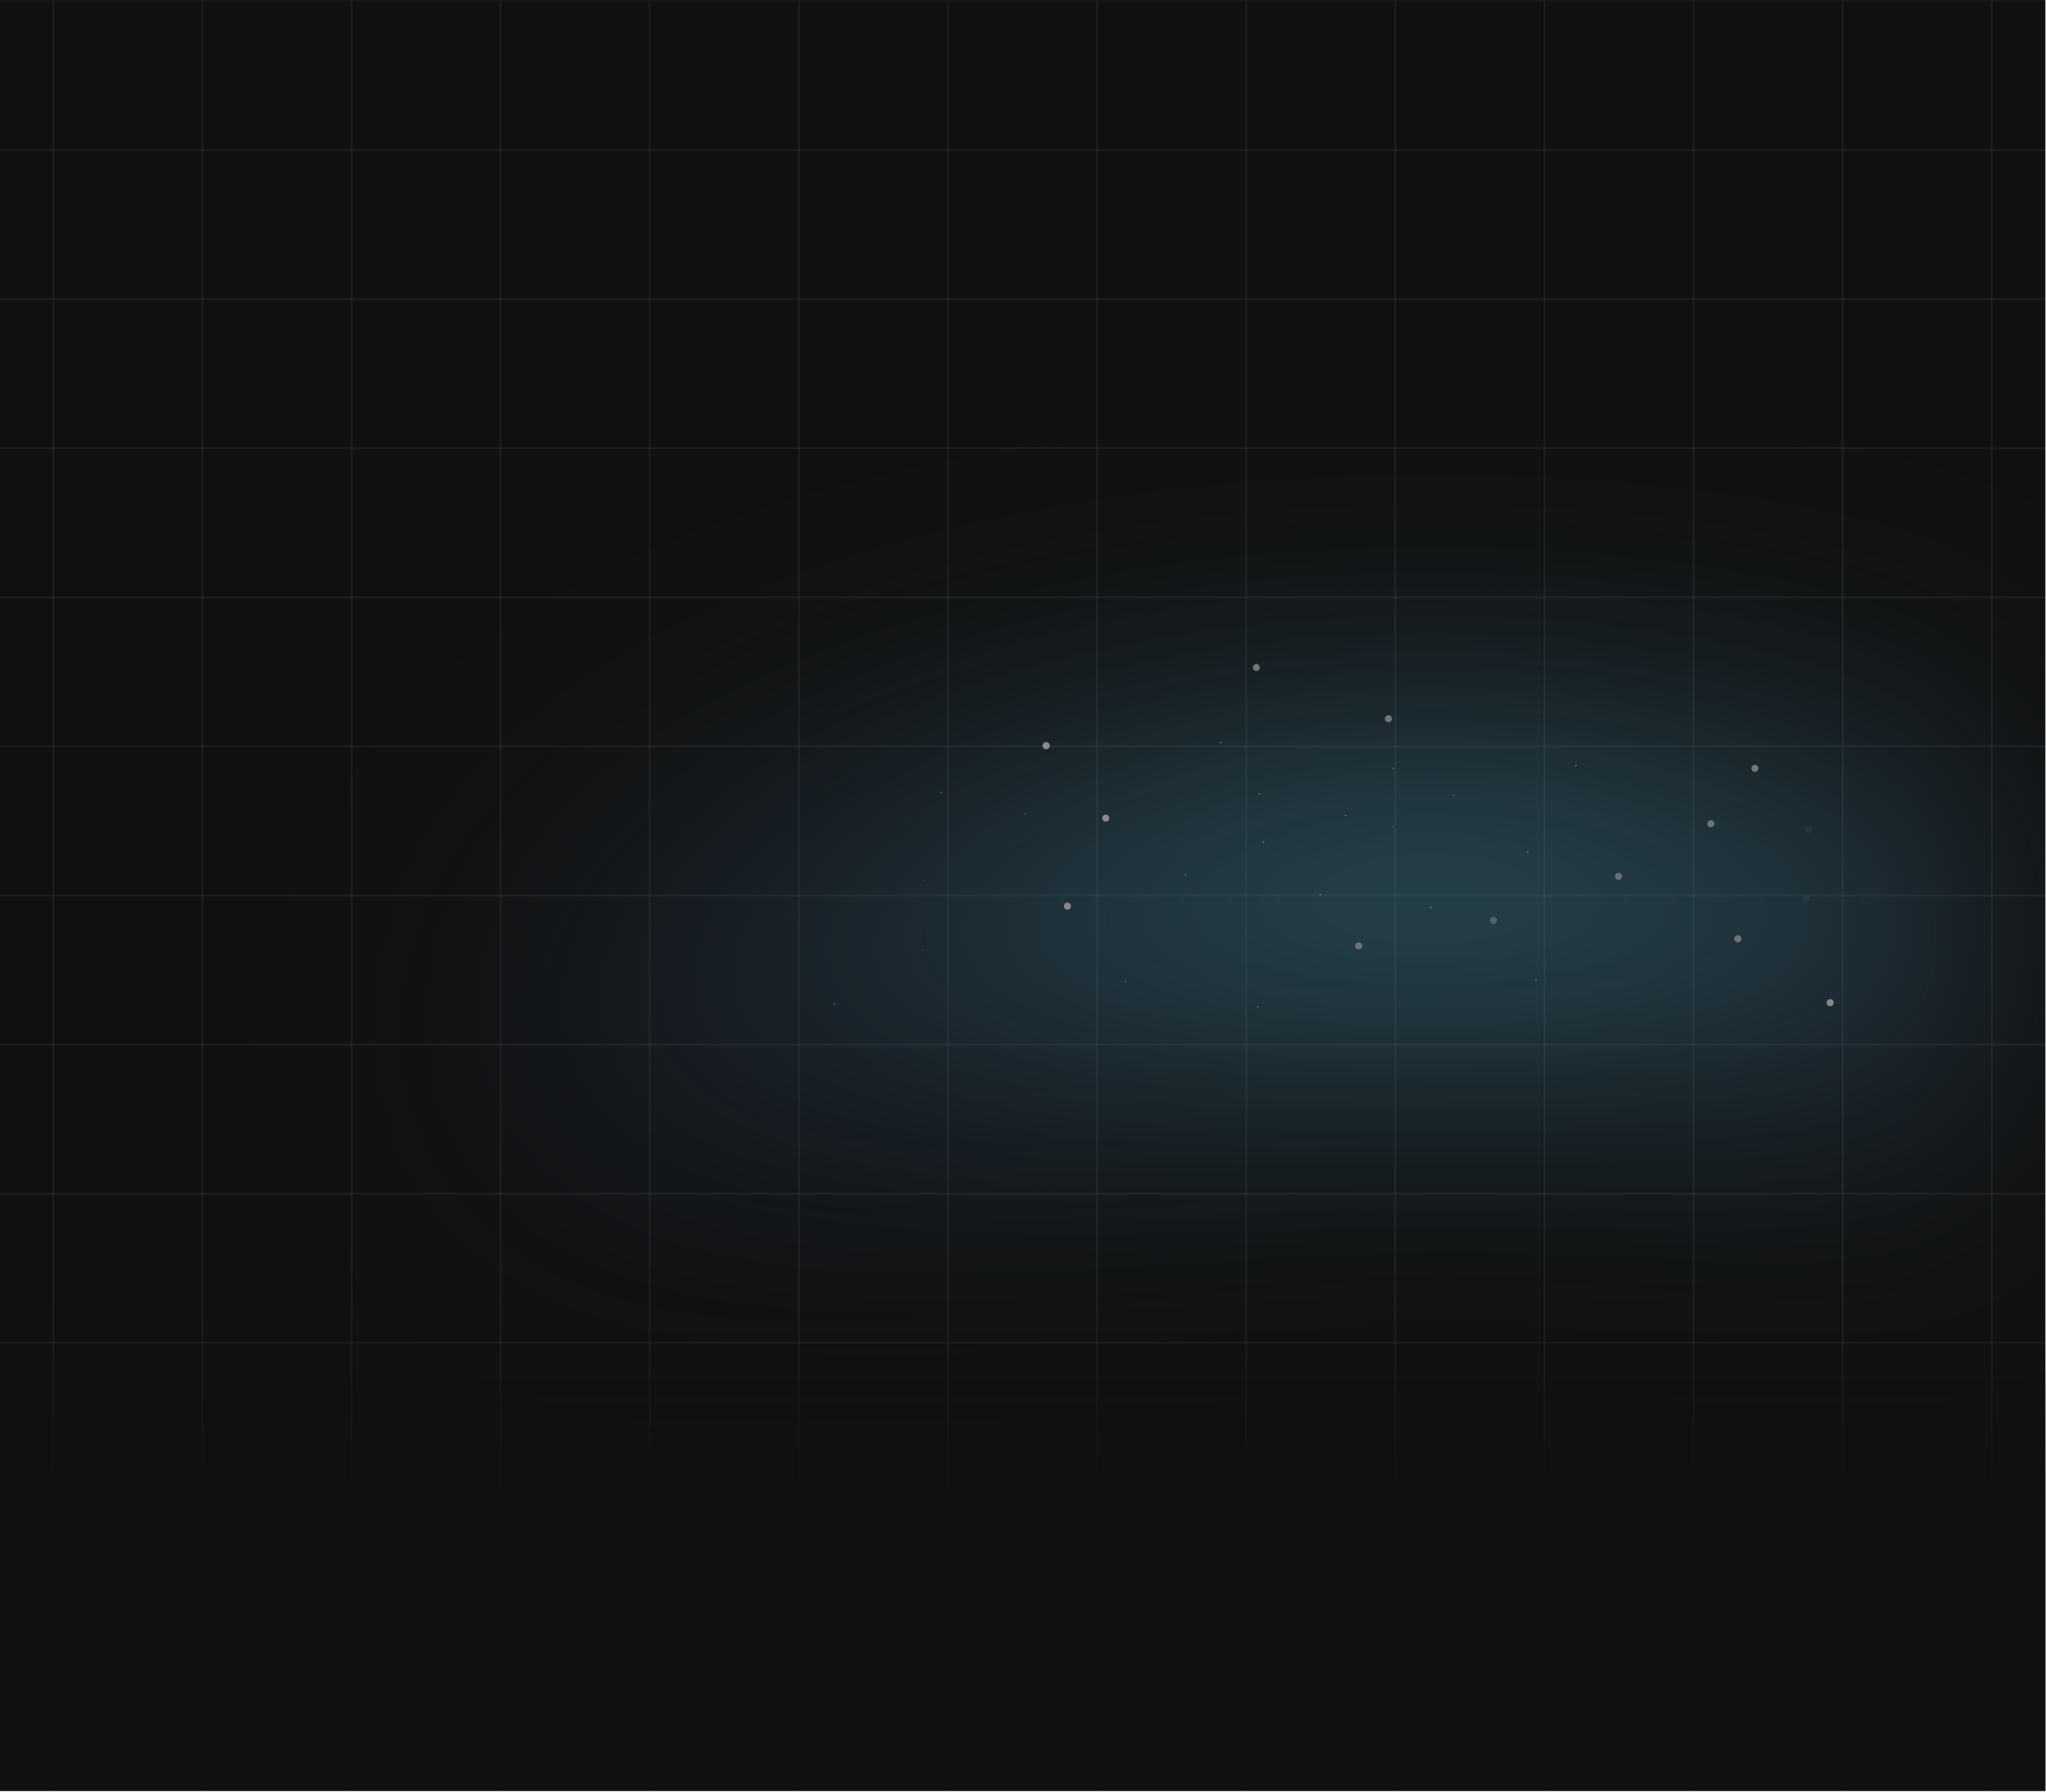
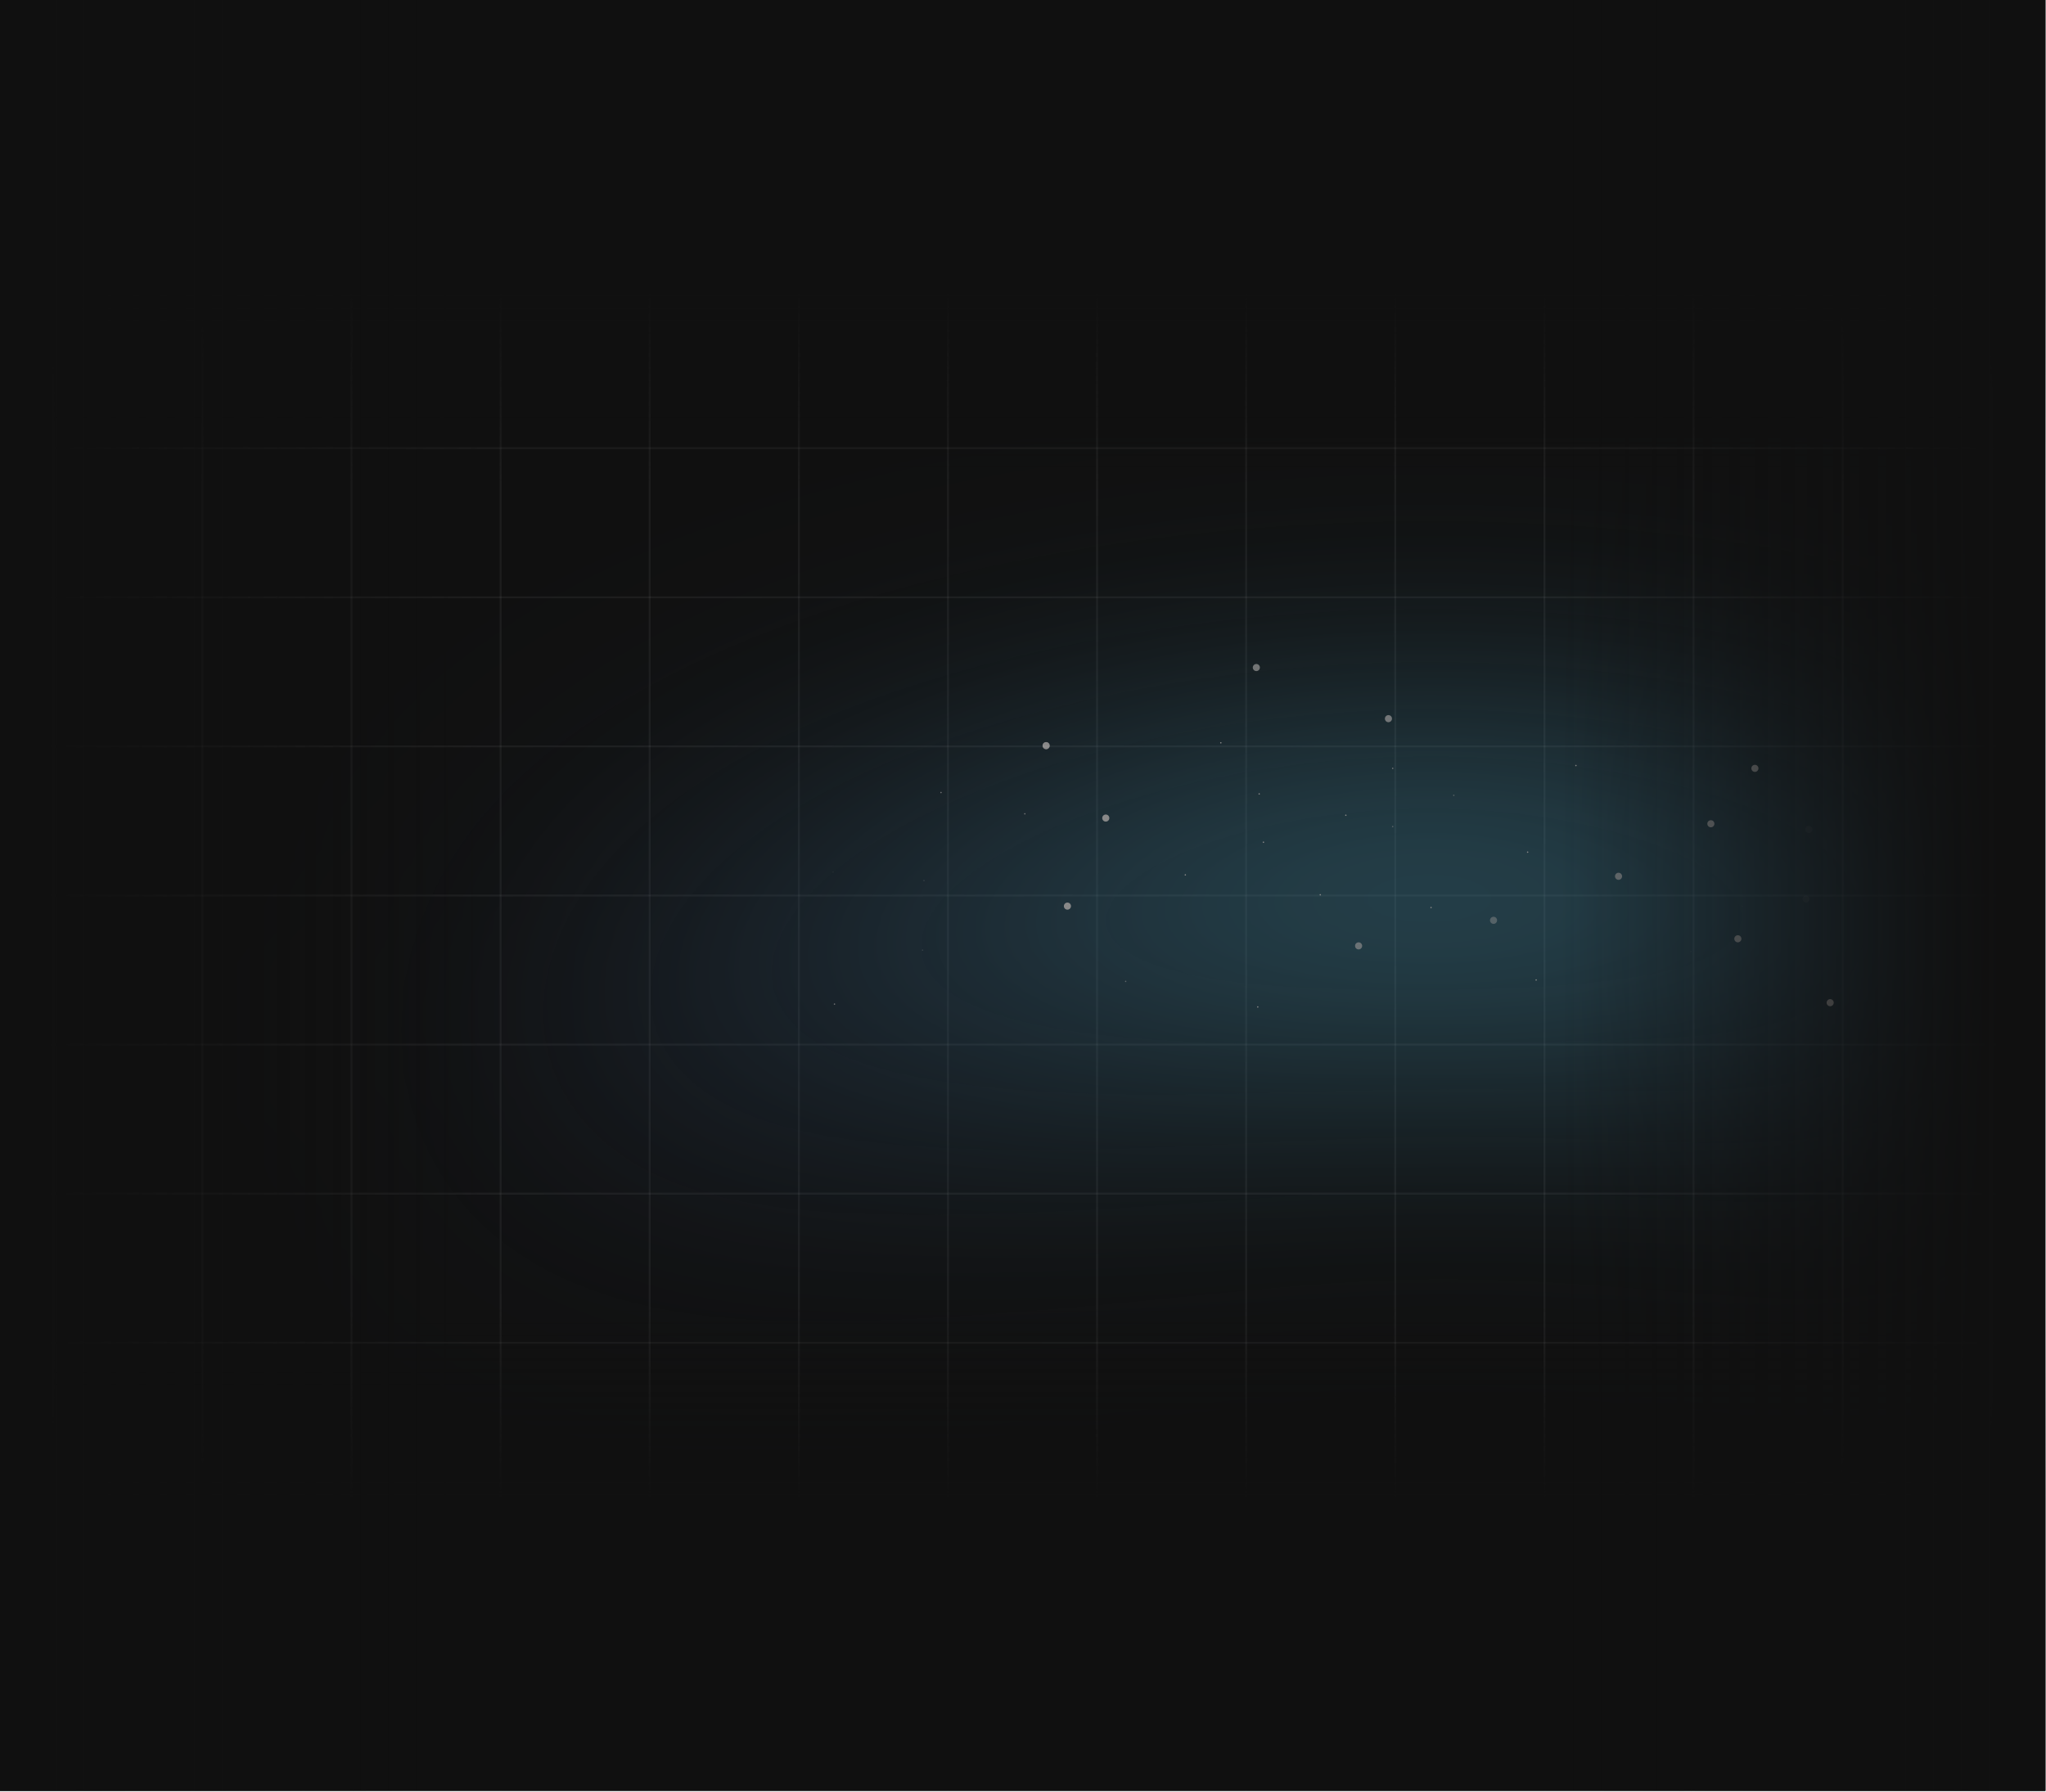
<svg xmlns="http://www.w3.org/2000/svg" width="1790" height="1568" viewBox="0 0 1790 1568" fill="none">
  <g clip-path="url(#clip0_102_285)">
    <rect width="1789.44" height="1567" fill="#101010" />
    <rect x="-83.867" y="0.826" width="130.458" height="130.458" stroke="white" stroke-opacity="0.03" stroke-width="1.651" />
    <rect x="46.591" y="0.826" width="130.458" height="130.458" stroke="white" stroke-opacity="0.03" stroke-width="1.651" />
    <rect x="177.049" y="0.826" width="130.458" height="130.458" stroke="white" stroke-opacity="0.03" stroke-width="1.651" />
    <rect x="307.507" y="0.826" width="130.458" height="130.458" stroke="white" stroke-opacity="0.03" stroke-width="1.651" />
    <rect x="437.965" y="0.826" width="130.458" height="130.458" stroke="white" stroke-opacity="0.03" stroke-width="1.651" />
    <rect x="568.424" y="0.826" width="130.458" height="130.458" stroke="white" stroke-opacity="0.03" stroke-width="1.651" />
    <rect x="698.882" y="0.826" width="130.458" height="130.458" stroke="white" stroke-opacity="0.03" stroke-width="1.651" />
    <rect x="829.34" y="0.826" width="130.458" height="130.458" stroke="white" stroke-opacity="0.03" stroke-width="1.651" />
    <rect x="959.798" y="0.826" width="130.458" height="130.458" stroke="white" stroke-opacity="0.03" stroke-width="1.651" />
    <rect x="1090.26" y="0.826" width="130.458" height="130.458" stroke="white" stroke-opacity="0.03" stroke-width="1.651" />
    <rect x="1220.71" y="0.826" width="130.458" height="130.458" stroke="white" stroke-opacity="0.03" stroke-width="1.651" />
    <rect x="1351.17" y="0.826" width="130.458" height="130.458" stroke="white" stroke-opacity="0.03" stroke-width="1.651" />
    <rect x="1481.63" y="0.826" width="130.458" height="130.458" stroke="white" stroke-opacity="0.03" stroke-width="1.651" />
    <rect x="1612.09" y="0.826" width="130.458" height="130.458" stroke="white" stroke-opacity="0.03" stroke-width="1.651" />
    <rect x="1742.55" y="0.826" width="130.458" height="130.458" stroke="white" stroke-opacity="0.03" stroke-width="1.651" />
    <rect x="-83.867" y="131.284" width="130.458" height="130.458" stroke="white" stroke-opacity="0.03" stroke-width="1.651" />
    <rect x="46.591" y="131.284" width="130.458" height="130.458" stroke="white" stroke-opacity="0.03" stroke-width="1.651" />
    <rect x="177.049" y="131.284" width="130.458" height="130.458" stroke="white" stroke-opacity="0.03" stroke-width="1.651" />
    <rect x="307.507" y="131.284" width="130.458" height="130.458" stroke="white" stroke-opacity="0.03" stroke-width="1.651" />
    <rect x="437.965" y="131.284" width="130.458" height="130.458" stroke="white" stroke-opacity="0.03" stroke-width="1.651" />
    <rect x="568.423" y="131.284" width="130.458" height="130.458" stroke="white" stroke-opacity="0.03" stroke-width="1.651" />
    <rect x="698.882" y="131.284" width="130.458" height="130.458" stroke="white" stroke-opacity="0.03" stroke-width="1.651" />
    <rect x="829.34" y="131.284" width="130.458" height="130.458" stroke="white" stroke-opacity="0.03" stroke-width="1.651" />
    <rect x="959.798" y="131.284" width="130.458" height="130.458" stroke="white" stroke-opacity="0.03" stroke-width="1.651" />
    <rect x="1090.26" y="131.284" width="130.458" height="130.458" stroke="white" stroke-opacity="0.03" stroke-width="1.651" />
    <rect x="1220.71" y="131.284" width="130.458" height="130.458" stroke="white" stroke-opacity="0.03" stroke-width="1.651" />
    <rect x="1351.17" y="131.284" width="130.458" height="130.458" stroke="white" stroke-opacity="0.03" stroke-width="1.651" />
    <rect x="1481.63" y="131.284" width="130.458" height="130.458" stroke="white" stroke-opacity="0.03" stroke-width="1.651" />
    <rect x="1612.09" y="131.284" width="130.458" height="130.458" stroke="white" stroke-opacity="0.03" stroke-width="1.651" />
    <rect x="1742.55" y="131.284" width="130.458" height="130.458" stroke="white" stroke-opacity="0.03" stroke-width="1.651" />
    <rect x="-83.867" y="261.742" width="130.458" height="130.458" stroke="white" stroke-opacity="0.03" stroke-width="1.651" />
    <rect x="46.591" y="261.742" width="130.458" height="130.458" stroke="white" stroke-opacity="0.03" stroke-width="1.651" />
    <rect x="177.049" y="261.742" width="130.458" height="130.458" stroke="white" stroke-opacity="0.03" stroke-width="1.651" />
    <rect x="307.507" y="261.742" width="130.458" height="130.458" stroke="white" stroke-opacity="0.03" stroke-width="1.651" />
    <rect x="437.965" y="261.742" width="130.458" height="130.458" stroke="white" stroke-opacity="0.03" stroke-width="1.651" />
    <rect x="568.423" y="261.742" width="130.458" height="130.458" stroke="white" stroke-opacity="0.03" stroke-width="1.651" />
    <rect x="698.882" y="261.742" width="130.458" height="130.458" stroke="white" stroke-opacity="0.03" stroke-width="1.651" />
    <rect x="829.34" y="261.742" width="130.458" height="130.458" stroke="white" stroke-opacity="0.03" stroke-width="1.651" />
    <rect x="959.798" y="261.742" width="130.458" height="130.458" stroke="white" stroke-opacity="0.03" stroke-width="1.651" />
    <rect x="1090.26" y="261.742" width="130.458" height="130.458" stroke="white" stroke-opacity="0.03" stroke-width="1.651" />
    <rect x="1220.71" y="261.742" width="130.458" height="130.458" stroke="white" stroke-opacity="0.03" stroke-width="1.651" />
    <rect x="1351.17" y="261.742" width="130.458" height="130.458" stroke="white" stroke-opacity="0.03" stroke-width="1.651" />
    <rect x="1481.63" y="261.742" width="130.458" height="130.458" stroke="white" stroke-opacity="0.03" stroke-width="1.651" />
    <rect x="1612.09" y="261.742" width="130.458" height="130.458" stroke="white" stroke-opacity="0.03" stroke-width="1.651" />
    <rect x="1742.55" y="261.742" width="130.458" height="130.458" stroke="white" stroke-opacity="0.03" stroke-width="1.651" />
    <rect x="-83.867" y="392.2" width="130.458" height="130.458" stroke="white" stroke-opacity="0.03" stroke-width="1.651" />
    <rect x="46.591" y="392.2" width="130.458" height="130.458" stroke="white" stroke-opacity="0.03" stroke-width="1.651" />
    <rect x="177.049" y="392.2" width="130.458" height="130.458" stroke="white" stroke-opacity="0.03" stroke-width="1.651" />
    <rect x="307.507" y="392.2" width="130.458" height="130.458" stroke="white" stroke-opacity="0.03" stroke-width="1.651" />
    <rect x="437.965" y="392.2" width="130.458" height="130.458" stroke="white" stroke-opacity="0.03" stroke-width="1.651" />
    <rect x="568.423" y="392.2" width="130.458" height="130.458" stroke="white" stroke-opacity="0.03" stroke-width="1.651" />
    <rect x="698.882" y="392.2" width="130.458" height="130.458" stroke="white" stroke-opacity="0.03" stroke-width="1.651" />
    <rect x="829.34" y="392.2" width="130.458" height="130.458" stroke="white" stroke-opacity="0.03" stroke-width="1.651" />
    <rect x="959.798" y="392.2" width="130.458" height="130.458" stroke="white" stroke-opacity="0.03" stroke-width="1.651" />
    <rect x="1090.26" y="392.2" width="130.458" height="130.458" stroke="white" stroke-opacity="0.03" stroke-width="1.651" />
    <rect x="1220.71" y="392.2" width="130.458" height="130.458" stroke="white" stroke-opacity="0.03" stroke-width="1.651" />
    <rect x="1351.17" y="392.2" width="130.458" height="130.458" stroke="white" stroke-opacity="0.03" stroke-width="1.651" />
    <rect x="1481.63" y="392.2" width="130.458" height="130.458" stroke="white" stroke-opacity="0.03" stroke-width="1.651" />
    <rect x="1612.09" y="392.2" width="130.458" height="130.458" stroke="white" stroke-opacity="0.03" stroke-width="1.651" />
    <rect x="1742.55" y="392.2" width="130.458" height="130.458" stroke="white" stroke-opacity="0.03" stroke-width="1.651" />
    <rect x="-83.867" y="522.658" width="130.458" height="130.458" stroke="white" stroke-opacity="0.03" stroke-width="1.651" />
    <rect x="46.591" y="522.658" width="130.458" height="130.458" stroke="white" stroke-opacity="0.03" stroke-width="1.651" />
    <rect x="177.049" y="522.658" width="130.458" height="130.458" stroke="white" stroke-opacity="0.03" stroke-width="1.651" />
    <rect x="307.507" y="522.658" width="130.458" height="130.458" stroke="white" stroke-opacity="0.03" stroke-width="1.651" />
    <rect x="437.965" y="522.658" width="130.458" height="130.458" stroke="white" stroke-opacity="0.03" stroke-width="1.651" />
    <rect x="568.423" y="522.658" width="130.458" height="130.458" stroke="white" stroke-opacity="0.03" stroke-width="1.651" />
    <rect x="698.882" y="522.658" width="130.458" height="130.458" stroke="white" stroke-opacity="0.03" stroke-width="1.651" />
    <rect x="829.34" y="522.658" width="130.458" height="130.458" stroke="white" stroke-opacity="0.03" stroke-width="1.651" />
    <rect x="959.798" y="522.658" width="130.458" height="130.458" stroke="white" stroke-opacity="0.03" stroke-width="1.651" />
    <rect x="1090.26" y="522.658" width="130.458" height="130.458" stroke="white" stroke-opacity="0.03" stroke-width="1.651" />
    <rect x="1220.71" y="522.658" width="130.458" height="130.458" stroke="white" stroke-opacity="0.03" stroke-width="1.651" />
    <rect x="1351.17" y="522.658" width="130.458" height="130.458" stroke="white" stroke-opacity="0.03" stroke-width="1.651" />
    <rect x="1481.63" y="522.658" width="130.458" height="130.458" stroke="white" stroke-opacity="0.03" stroke-width="1.651" />
    <rect x="1612.09" y="522.658" width="130.458" height="130.458" stroke="white" stroke-opacity="0.03" stroke-width="1.651" />
    <rect x="1742.55" y="522.658" width="130.458" height="130.458" stroke="white" stroke-opacity="0.03" stroke-width="1.651" />
    <rect x="-83.867" y="653.116" width="130.458" height="130.458" stroke="white" stroke-opacity="0.03" stroke-width="1.651" />
    <rect x="46.591" y="653.116" width="130.458" height="130.458" stroke="white" stroke-opacity="0.03" stroke-width="1.651" />
    <rect x="177.049" y="653.116" width="130.458" height="130.458" stroke="white" stroke-opacity="0.03" stroke-width="1.651" />
    <rect x="307.507" y="653.116" width="130.458" height="130.458" stroke="white" stroke-opacity="0.03" stroke-width="1.651" />
    <rect x="437.965" y="653.116" width="130.458" height="130.458" stroke="white" stroke-opacity="0.03" stroke-width="1.651" />
    <rect x="568.423" y="653.116" width="130.458" height="130.458" stroke="white" stroke-opacity="0.03" stroke-width="1.651" />
    <rect x="698.882" y="653.116" width="130.458" height="130.458" stroke="white" stroke-opacity="0.03" stroke-width="1.651" />
    <rect x="829.34" y="653.116" width="130.458" height="130.458" stroke="white" stroke-opacity="0.03" stroke-width="1.651" />
    <rect x="959.798" y="653.116" width="130.458" height="130.458" stroke="white" stroke-opacity="0.03" stroke-width="1.651" />
    <rect x="1090.26" y="653.116" width="130.458" height="130.458" stroke="white" stroke-opacity="0.03" stroke-width="1.651" />
    <rect x="1220.71" y="653.116" width="130.458" height="130.458" stroke="white" stroke-opacity="0.03" stroke-width="1.651" />
    <rect x="1351.17" y="653.116" width="130.458" height="130.458" stroke="white" stroke-opacity="0.03" stroke-width="1.651" />
    <rect x="1481.63" y="653.116" width="130.458" height="130.458" stroke="white" stroke-opacity="0.03" stroke-width="1.651" />
    <rect x="1612.09" y="653.116" width="130.458" height="130.458" stroke="white" stroke-opacity="0.03" stroke-width="1.651" />
    <rect x="1742.55" y="653.116" width="130.458" height="130.458" stroke="white" stroke-opacity="0.03" stroke-width="1.651" />
    <rect x="-83.867" y="783.574" width="130.458" height="130.458" stroke="white" stroke-opacity="0.03" stroke-width="1.651" />
    <rect x="46.591" y="783.574" width="130.458" height="130.458" stroke="white" stroke-opacity="0.03" stroke-width="1.651" />
    <rect x="177.049" y="783.574" width="130.458" height="130.458" stroke="white" stroke-opacity="0.03" stroke-width="1.651" />
    <rect x="307.507" y="783.574" width="130.458" height="130.458" stroke="white" stroke-opacity="0.03" stroke-width="1.651" />
    <rect x="437.965" y="783.574" width="130.458" height="130.458" stroke="white" stroke-opacity="0.03" stroke-width="1.651" />
    <rect x="568.423" y="783.574" width="130.458" height="130.458" stroke="white" stroke-opacity="0.03" stroke-width="1.651" />
    <rect x="698.882" y="783.574" width="130.458" height="130.458" stroke="white" stroke-opacity="0.03" stroke-width="1.651" />
    <rect x="829.34" y="783.574" width="130.458" height="130.458" stroke="white" stroke-opacity="0.03" stroke-width="1.651" />
    <rect x="959.798" y="783.574" width="130.458" height="130.458" stroke="white" stroke-opacity="0.03" stroke-width="1.651" />
    <rect x="1090.26" y="783.574" width="130.458" height="130.458" stroke="white" stroke-opacity="0.03" stroke-width="1.651" />
    <rect x="1220.71" y="783.574" width="130.458" height="130.458" stroke="white" stroke-opacity="0.03" stroke-width="1.651" />
    <rect x="1351.17" y="783.574" width="130.458" height="130.458" stroke="white" stroke-opacity="0.03" stroke-width="1.651" />
    <rect x="1481.63" y="783.574" width="130.458" height="130.458" stroke="white" stroke-opacity="0.03" stroke-width="1.651" />
    <rect x="1612.09" y="783.574" width="130.458" height="130.458" stroke="white" stroke-opacity="0.03" stroke-width="1.651" />
    <rect x="1742.55" y="783.574" width="130.458" height="130.458" stroke="white" stroke-opacity="0.03" stroke-width="1.651" />
    <rect x="-83.867" y="914.032" width="130.458" height="130.458" stroke="white" stroke-opacity="0.03" stroke-width="1.651" />
    <rect x="46.591" y="914.032" width="130.458" height="130.458" stroke="white" stroke-opacity="0.03" stroke-width="1.651" />
    <rect x="177.049" y="914.032" width="130.458" height="130.458" stroke="white" stroke-opacity="0.03" stroke-width="1.651" />
    <rect x="307.507" y="914.032" width="130.458" height="130.458" stroke="white" stroke-opacity="0.03" stroke-width="1.651" />
    <rect x="437.965" y="914.032" width="130.458" height="130.458" stroke="white" stroke-opacity="0.03" stroke-width="1.651" />
    <rect x="568.423" y="914.032" width="130.458" height="130.458" stroke="white" stroke-opacity="0.03" stroke-width="1.651" />
    <rect x="698.882" y="914.032" width="130.458" height="130.458" stroke="white" stroke-opacity="0.03" stroke-width="1.651" />
    <rect x="829.34" y="914.032" width="130.458" height="130.458" stroke="white" stroke-opacity="0.03" stroke-width="1.651" />
    <rect x="959.798" y="914.032" width="130.458" height="130.458" stroke="white" stroke-opacity="0.03" stroke-width="1.651" />
    <rect x="1090.26" y="914.032" width="130.458" height="130.458" stroke="white" stroke-opacity="0.03" stroke-width="1.651" />
    <rect x="1220.71" y="914.032" width="130.458" height="130.458" stroke="white" stroke-opacity="0.03" stroke-width="1.651" />
    <rect x="1351.17" y="914.032" width="130.458" height="130.458" stroke="white" stroke-opacity="0.03" stroke-width="1.651" />
    <rect x="1481.63" y="914.032" width="130.458" height="130.458" stroke="white" stroke-opacity="0.03" stroke-width="1.651" />
    <rect x="1612.09" y="914.032" width="130.458" height="130.458" stroke="white" stroke-opacity="0.03" stroke-width="1.651" />
    <rect x="1742.55" y="914.032" width="130.458" height="130.458" stroke="white" stroke-opacity="0.03" stroke-width="1.651" />
    <rect x="-83.867" y="1044.49" width="130.458" height="130.458" stroke="white" stroke-opacity="0.03" stroke-width="1.651" />
    <rect x="46.591" y="1044.49" width="130.458" height="130.458" stroke="white" stroke-opacity="0.03" stroke-width="1.651" />
    <rect x="177.049" y="1044.49" width="130.458" height="130.458" stroke="white" stroke-opacity="0.03" stroke-width="1.651" />
    <rect x="307.507" y="1044.49" width="130.458" height="130.458" stroke="white" stroke-opacity="0.03" stroke-width="1.651" />
    <rect x="437.965" y="1044.49" width="130.458" height="130.458" stroke="white" stroke-opacity="0.03" stroke-width="1.651" />
    <rect x="568.423" y="1044.49" width="130.458" height="130.458" stroke="white" stroke-opacity="0.03" stroke-width="1.651" />
    <rect x="698.882" y="1044.49" width="130.458" height="130.458" stroke="white" stroke-opacity="0.03" stroke-width="1.651" />
    <rect x="829.34" y="1044.49" width="130.458" height="130.458" stroke="white" stroke-opacity="0.03" stroke-width="1.651" />
    <rect x="959.798" y="1044.49" width="130.458" height="130.458" stroke="white" stroke-opacity="0.03" stroke-width="1.651" />
    <rect x="1090.26" y="1044.49" width="130.458" height="130.458" stroke="white" stroke-opacity="0.03" stroke-width="1.651" />
    <rect x="1220.71" y="1044.49" width="130.458" height="130.458" stroke="white" stroke-opacity="0.03" stroke-width="1.651" />
    <rect x="1351.17" y="1044.49" width="130.458" height="130.458" stroke="white" stroke-opacity="0.03" stroke-width="1.651" />
    <rect x="1481.63" y="1044.49" width="130.458" height="130.458" stroke="white" stroke-opacity="0.03" stroke-width="1.651" />
    <rect x="1612.09" y="1044.49" width="130.458" height="130.458" stroke="white" stroke-opacity="0.03" stroke-width="1.651" />
    <rect x="1742.55" y="1044.49" width="130.458" height="130.458" stroke="white" stroke-opacity="0.03" stroke-width="1.651" />
    <rect x="-83.867" y="1174.95" width="130.458" height="130.458" stroke="white" stroke-opacity="0.03" stroke-width="1.651" />
    <rect x="46.591" y="1174.95" width="130.458" height="130.458" stroke="white" stroke-opacity="0.03" stroke-width="1.651" />
    <rect x="177.049" y="1174.95" width="130.458" height="130.458" stroke="white" stroke-opacity="0.03" stroke-width="1.651" />
    <rect x="307.507" y="1174.95" width="130.458" height="130.458" stroke="white" stroke-opacity="0.03" stroke-width="1.651" />
    <rect x="437.965" y="1174.95" width="130.458" height="130.458" stroke="white" stroke-opacity="0.03" stroke-width="1.651" />
    <rect x="568.423" y="1174.95" width="130.458" height="130.458" stroke="white" stroke-opacity="0.03" stroke-width="1.651" />
    <rect x="698.882" y="1174.95" width="130.458" height="130.458" stroke="white" stroke-opacity="0.03" stroke-width="1.651" />
    <rect x="829.34" y="1174.95" width="130.458" height="130.458" stroke="white" stroke-opacity="0.03" stroke-width="1.651" />
    <rect x="959.798" y="1174.95" width="130.458" height="130.458" stroke="white" stroke-opacity="0.03" stroke-width="1.651" />
    <rect x="1090.26" y="1174.95" width="130.458" height="130.458" stroke="white" stroke-opacity="0.03" stroke-width="1.651" />
    <rect x="1220.71" y="1174.95" width="130.458" height="130.458" stroke="white" stroke-opacity="0.03" stroke-width="1.651" />
    <rect x="1351.17" y="1174.95" width="130.458" height="130.458" stroke="white" stroke-opacity="0.03" stroke-width="1.651" />
    <rect x="1481.63" y="1174.95" width="130.458" height="130.458" stroke="white" stroke-opacity="0.03" stroke-width="1.651" />
    <rect x="1612.09" y="1174.95" width="130.458" height="130.458" stroke="white" stroke-opacity="0.03" stroke-width="1.651" />
    <rect x="1742.55" y="1174.95" width="130.458" height="130.458" stroke="white" stroke-opacity="0.03" stroke-width="1.651" />
    <rect x="-83.867" y="1305.41" width="130.458" height="130.458" stroke="white" stroke-opacity="0.03" stroke-width="1.651" />
    <rect x="46.591" y="1305.41" width="130.458" height="130.458" stroke="white" stroke-opacity="0.03" stroke-width="1.651" />
    <rect x="177.049" y="1305.41" width="130.458" height="130.458" stroke="white" stroke-opacity="0.03" stroke-width="1.651" />
    <rect x="307.507" y="1305.41" width="130.458" height="130.458" stroke="white" stroke-opacity="0.03" stroke-width="1.651" />
    <rect x="437.965" y="1305.41" width="130.458" height="130.458" stroke="white" stroke-opacity="0.03" stroke-width="1.651" />
    <rect x="568.423" y="1305.41" width="130.458" height="130.458" stroke="white" stroke-opacity="0.03" stroke-width="1.651" />
    <rect x="698.882" y="1305.41" width="130.458" height="130.458" stroke="white" stroke-opacity="0.03" stroke-width="1.651" />
    <rect x="829.34" y="1305.41" width="130.458" height="130.458" stroke="white" stroke-opacity="0.03" stroke-width="1.651" />
    <rect x="959.798" y="1305.41" width="130.458" height="130.458" stroke="white" stroke-opacity="0.03" stroke-width="1.651" />
    <rect x="1090.26" y="1305.41" width="130.458" height="130.458" stroke="white" stroke-opacity="0.03" stroke-width="1.651" />
    <rect x="1220.71" y="1305.41" width="130.458" height="130.458" stroke="white" stroke-opacity="0.03" stroke-width="1.651" />
    <rect x="1351.17" y="1305.41" width="130.458" height="130.458" stroke="white" stroke-opacity="0.03" stroke-width="1.651" />
    <rect x="1481.63" y="1305.41" width="130.458" height="130.458" stroke="white" stroke-opacity="0.03" stroke-width="1.651" />
    <rect x="1612.09" y="1305.41" width="130.458" height="130.458" stroke="white" stroke-opacity="0.03" stroke-width="1.651" />
    <rect x="1742.55" y="1305.41" width="130.458" height="130.458" stroke="white" stroke-opacity="0.03" stroke-width="1.651" />
    <rect x="-83.867" y="1435.86" width="130.458" height="130.458" stroke="white" stroke-opacity="0.03" stroke-width="1.651" />
    <rect x="46.591" y="1435.86" width="130.458" height="130.458" stroke="white" stroke-opacity="0.03" stroke-width="1.651" />
    <rect x="177.049" y="1435.86" width="130.458" height="130.458" stroke="white" stroke-opacity="0.03" stroke-width="1.651" />
    <rect x="307.507" y="1435.86" width="130.458" height="130.458" stroke="white" stroke-opacity="0.03" stroke-width="1.651" />
    <rect x="437.965" y="1435.86" width="130.458" height="130.458" stroke="white" stroke-opacity="0.03" stroke-width="1.651" />
    <rect x="568.423" y="1435.86" width="130.458" height="130.458" stroke="white" stroke-opacity="0.03" stroke-width="1.651" />
    <rect x="698.882" y="1435.86" width="130.458" height="130.458" stroke="white" stroke-opacity="0.03" stroke-width="1.651" />
    <rect x="829.34" y="1435.86" width="130.458" height="130.458" stroke="white" stroke-opacity="0.03" stroke-width="1.651" />
    <rect x="959.798" y="1435.86" width="130.458" height="130.458" stroke="white" stroke-opacity="0.03" stroke-width="1.651" />
    <rect x="1090.26" y="1435.86" width="130.458" height="130.458" stroke="white" stroke-opacity="0.03" stroke-width="1.651" />
    <rect x="1220.71" y="1435.86" width="130.458" height="130.458" stroke="white" stroke-opacity="0.03" stroke-width="1.651" />
    <rect x="1351.17" y="1435.86" width="130.458" height="130.458" stroke="white" stroke-opacity="0.03" stroke-width="1.651" />
    <rect x="1481.63" y="1435.86" width="130.458" height="130.458" stroke="white" stroke-opacity="0.03" stroke-width="1.651" />
    <rect x="1612.09" y="1435.86" width="130.458" height="130.458" stroke="white" stroke-opacity="0.03" stroke-width="1.651" />
    <rect x="1742.55" y="1435.86" width="130.458" height="130.458" stroke="white" stroke-opacity="0.03" stroke-width="1.651" />
    <g opacity="0.6">
      <g filter="url(#filter0_f_102_285)">
        <path d="M2007.83 1045.02C2063.91 999.571 2086.84 949.807 2074.49 900.352C2062.14 850.897 2014.91 803.358 1937.19 762.153C1859.46 720.948 1753.77 687.415 1629.94 664.67C1506.1 641.925 1368.14 630.707 1228.88 632.058C1089.62 633.41 953.574 647.287 833.395 672.4C713.216 697.513 612.802 733.046 541.486 775.698C470.17 818.349 430.267 866.734 425.487 916.355C420.706 965.975 451.203 1015.22 514.142 1059.52L1251.37 926.461L2007.83 1045.02Z" fill="url(#paint0_radial_102_285)" />
      </g>
      <rect x="1067.46" y="649.346" width="1.243" height="1.243" rx="0.621" fill="#D9D9D9" />
      <rect x="1154.45" y="782.312" width="1.243" height="1.243" rx="0.621" fill="#D9D9D9" />
      <rect x="1378.12" y="669.229" width="1.243" height="1.243" rx="0.621" fill="#D9D9D9" />
      <rect x="1335.87" y="745.032" width="1.243" height="1.243" rx="0.621" fill="#D9D9D9" />
      <rect x="1343.33" y="856.872" width="1.243" height="1.243" rx="0.621" fill="#D9D9D9" />
      <rect x="806.499" y="830.776" width="1.243" height="1.243" rx="0.621" fill="#D9D9D9" fill-opacity="0.25" />
      <rect x="807.741" y="769.885" width="1.243" height="1.243" rx="0.621" fill="#D9D9D9" fill-opacity="0.25" />
      <rect x="895.97" y="711.48" width="1.243" height="1.243" rx="0.621" fill="#D9D9D9" fill-opacity="0.8" />
      <rect x="728.21" y="762.429" width="1.243" height="1.243" rx="0.621" fill="#D9D9D9" fill-opacity="0.1" />
      <rect x="729.453" y="877.997" width="1.243" height="1.243" rx="0.621" fill="#D9D9D9" fill-opacity="0.8" />
      <rect x="822.653" y="692.84" width="1.243" height="1.243" rx="0.621" fill="#D9D9D9" fill-opacity="0.8" />
      <rect x="1099.77" y="880.482" width="1.243" height="1.243" rx="0.621" fill="#D9D9D9" />
      <rect x="984.2" y="858.115" width="1.243" height="1.243" rx="0.621" fill="#D9D9D9" fill-opacity="0.6" />
      <rect x="1478.78" y="832.019" width="1.243" height="1.243" rx="0.621" fill="#D9D9D9" fill-opacity="0.1" />
      <rect x="1523.52" y="792.253" width="1.243" height="1.243" rx="0.621" fill="#D9D9D9" fill-opacity="0.1" />
      <rect x="1412.92" y="763.672" width="6.213" height="6.213" rx="3.107" fill="#D9D9D9" fill-opacity="0.7" />
      <rect x="1493.69" y="717.693" width="6.213" height="6.213" rx="3.107" fill="#D9D9D9" fill-opacity="0.75" />
      <rect x="1211.61" y="625.736" width="6.213" height="6.213" rx="3.107" fill="#D9D9D9" fill-opacity="0.8" />
      <rect x="1185.51" y="824.562" width="6.213" height="6.213" rx="3.107" fill="#D9D9D9" fill-opacity="0.72" />
      <rect x="1303.56" y="802.194" width="6.213" height="6.213" rx="3.107" fill="#D9D9D9" fill-opacity="0.5" />
      <rect x="1576.95" y="783.554" width="6.213" height="6.213" rx="3.107" fill="#D9D9D9" fill-opacity="0.1" />
      <rect x="1517.3" y="818.349" width="6.213" height="6.213" rx="3.107" fill="#D9D9D9" fill-opacity="0.75" />
      <rect x="1579.44" y="722.664" width="6.213" height="6.213" rx="3.107" fill="#D9D9D9" fill-opacity="0.1" />
      <rect x="1532.22" y="669.229" width="6.213" height="6.213" rx="3.107" fill="#D9D9D9" fill-opacity="0.8" />
      <rect x="1598.08" y="874.269" width="6.213" height="6.213" rx="3.107" fill="#D9D9D9" />
      <rect x="930.765" y="789.768" width="6.213" height="6.213" rx="3.107" fill="#D9D9D9" />
      <rect x="964.317" y="712.722" width="6.213" height="6.213" rx="3.107" fill="#D9D9D9" />
      <rect x="912.125" y="649.346" width="6.213" height="6.213" rx="3.107" fill="#D9D9D9" />
      <rect x="912.125" y="649.346" width="6.213" height="6.213" rx="3.107" fill="#D9D9D9" fill-opacity="0.5" />
      <rect x="1096.04" y="581" width="6.213" height="6.213" rx="3.107" fill="#D9D9D9" fill-opacity="0.8" />
      <rect x="1036.39" y="764.915" width="1.243" height="1.243" rx="0.621" fill="#D9D9D9" />
      <rect x="1101.01" y="694.082" width="1.243" height="1.243" rx="0.621" fill="#D9D9D9" />
      <rect x="1176.81" y="712.722" width="1.243" height="1.243" rx="0.621" fill="#D9D9D9" />
      <rect x="1251.37" y="793.496" width="1.243" height="1.243" rx="0.621" fill="#D9D9D9" />
      <rect x="1217.82" y="722.664" width="1.243" height="1.243" rx="0.621" fill="#D9D9D9" fill-opacity="0.55" />
      <rect x="1271.26" y="695.325" width="1.243" height="1.243" rx="0.621" fill="#D9D9D9" fill-opacity="0.55" />
      <rect x="1217.82" y="671.715" width="1.243" height="1.243" rx="0.621" fill="#D9D9D9" fill-opacity="0.8" />
      <rect x="1104.74" y="736.333" width="1.243" height="1.243" rx="0.621" fill="#D9D9D9" />
    </g>
    <rect y="1142.68" width="1789.44" height="424.469" fill="url(#paint1_linear_102_285)" />
+     <rect x="1789.44" y="424" width="1789.44" height="424.469" transform="rotate(-180 1789.44 424)" fill="url(#paint2_linear_102_285)" />
+     <rect x="1365" y="1678" width="1789.44" height="424.469" transform="rotate(-90 1365 1678)" fill="url(#paint3_linear_102_285)" />
+     <rect x="424" y="-111" width="1789.44" height="424.469" transform="rotate(90 424 -111)" fill="url(#paint4_linear_102_285)" />
  </g>
  <defs>
    <filter id="filter0_f_102_285" x="176.467" y="383.416" width="2149.81" height="924.633" filterUnits="userSpaceOnUse" color-interpolation-filters="sRGB">
      <feFlood flood-opacity="0" result="BackgroundImageFix" />
      <feBlend mode="normal" in="SourceGraphic" in2="BackgroundImageFix" result="shape" />
      <feGaussianBlur stdDeviation="124.267" result="effect1_foregroundBlur_102_285" />
    </filter>
    <radialGradient id="paint0_radial_102_285" cx="0" cy="0" r="1" gradientUnits="userSpaceOnUse" gradientTransform="translate(1251.37 782.711) rotate(90) scale(438.262 1229.72)">
      <stop stop-color="#4798AD" />
      <stop offset="1" stop-color="#24214B" stop-opacity="0" />
    </radialGradient>
    <linearGradient id="paint1_linear_102_285" x1="894.72" y1="1142.68" x2="894.72" y2="1567.15" gradientUnits="userSpaceOnUse">
      <stop stop-color="#101010" stop-opacity="0" />
      <stop offset="0.401" stop-color="#101010" />
    </linearGradient>
+     <linearGradient id="paint2_linear_102_285" x1="2684.16" y1="424" x2="2684.16" y2="848.469" gradientUnits="userSpaceOnUse">
+       <stop stop-color="#101010" stop-opacity="0" />
+       <stop offset="0.401" stop-color="#101010" />
+     </linearGradient>
+     <linearGradient id="paint3_linear_102_285" x1="2259.72" y1="1678" x2="2259.72" y2="2102.47" gradientUnits="userSpaceOnUse">
+       <stop stop-color="#101010" stop-opacity="0" />
+       <stop offset="0.911" stop-color="#101010" />
+     </linearGradient>
+     <linearGradient id="paint4_linear_102_285" x1="1318.72" y1="-111" x2="1318.72" y2="313.469" gradientUnits="userSpaceOnUse">
+       <stop stop-color="#101010" stop-opacity="0" />
+       <stop offset="0.911" stop-color="#101010" />
+     </linearGradient>
    <clipPath id="clip0_102_285">
      <rect width="1789.44" height="1567" fill="white" />
    </clipPath>
  </defs>
</svg>
